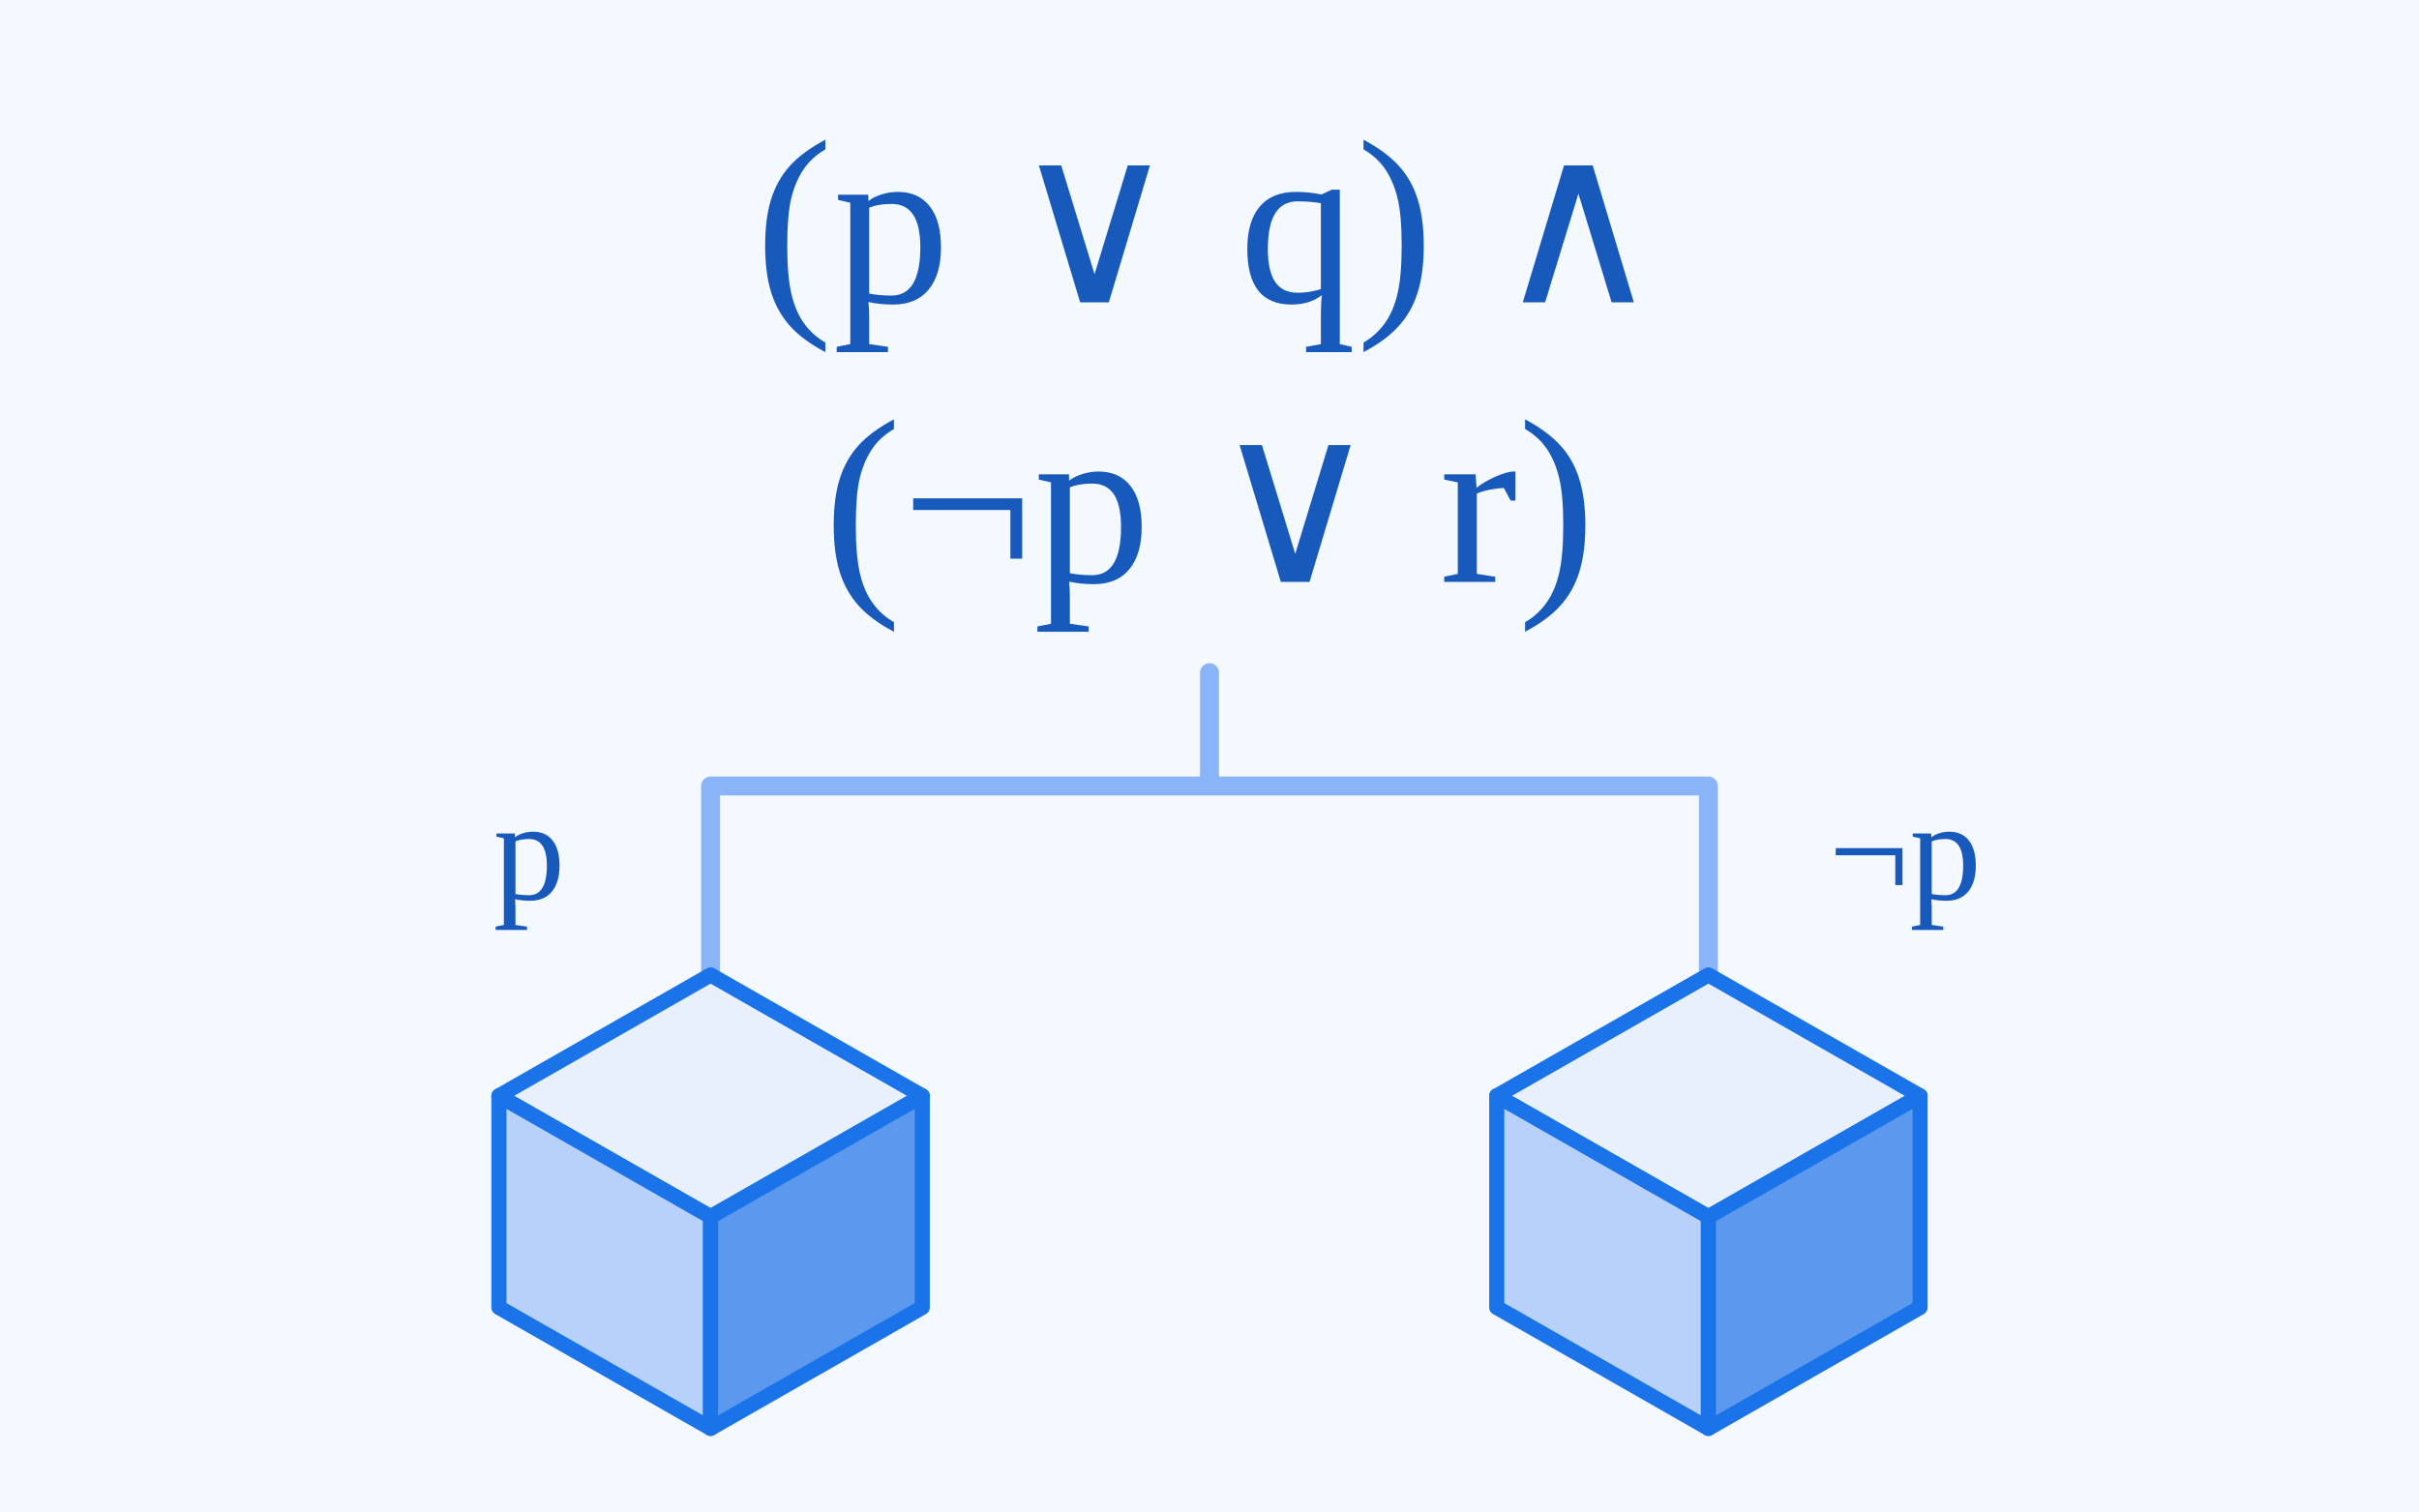
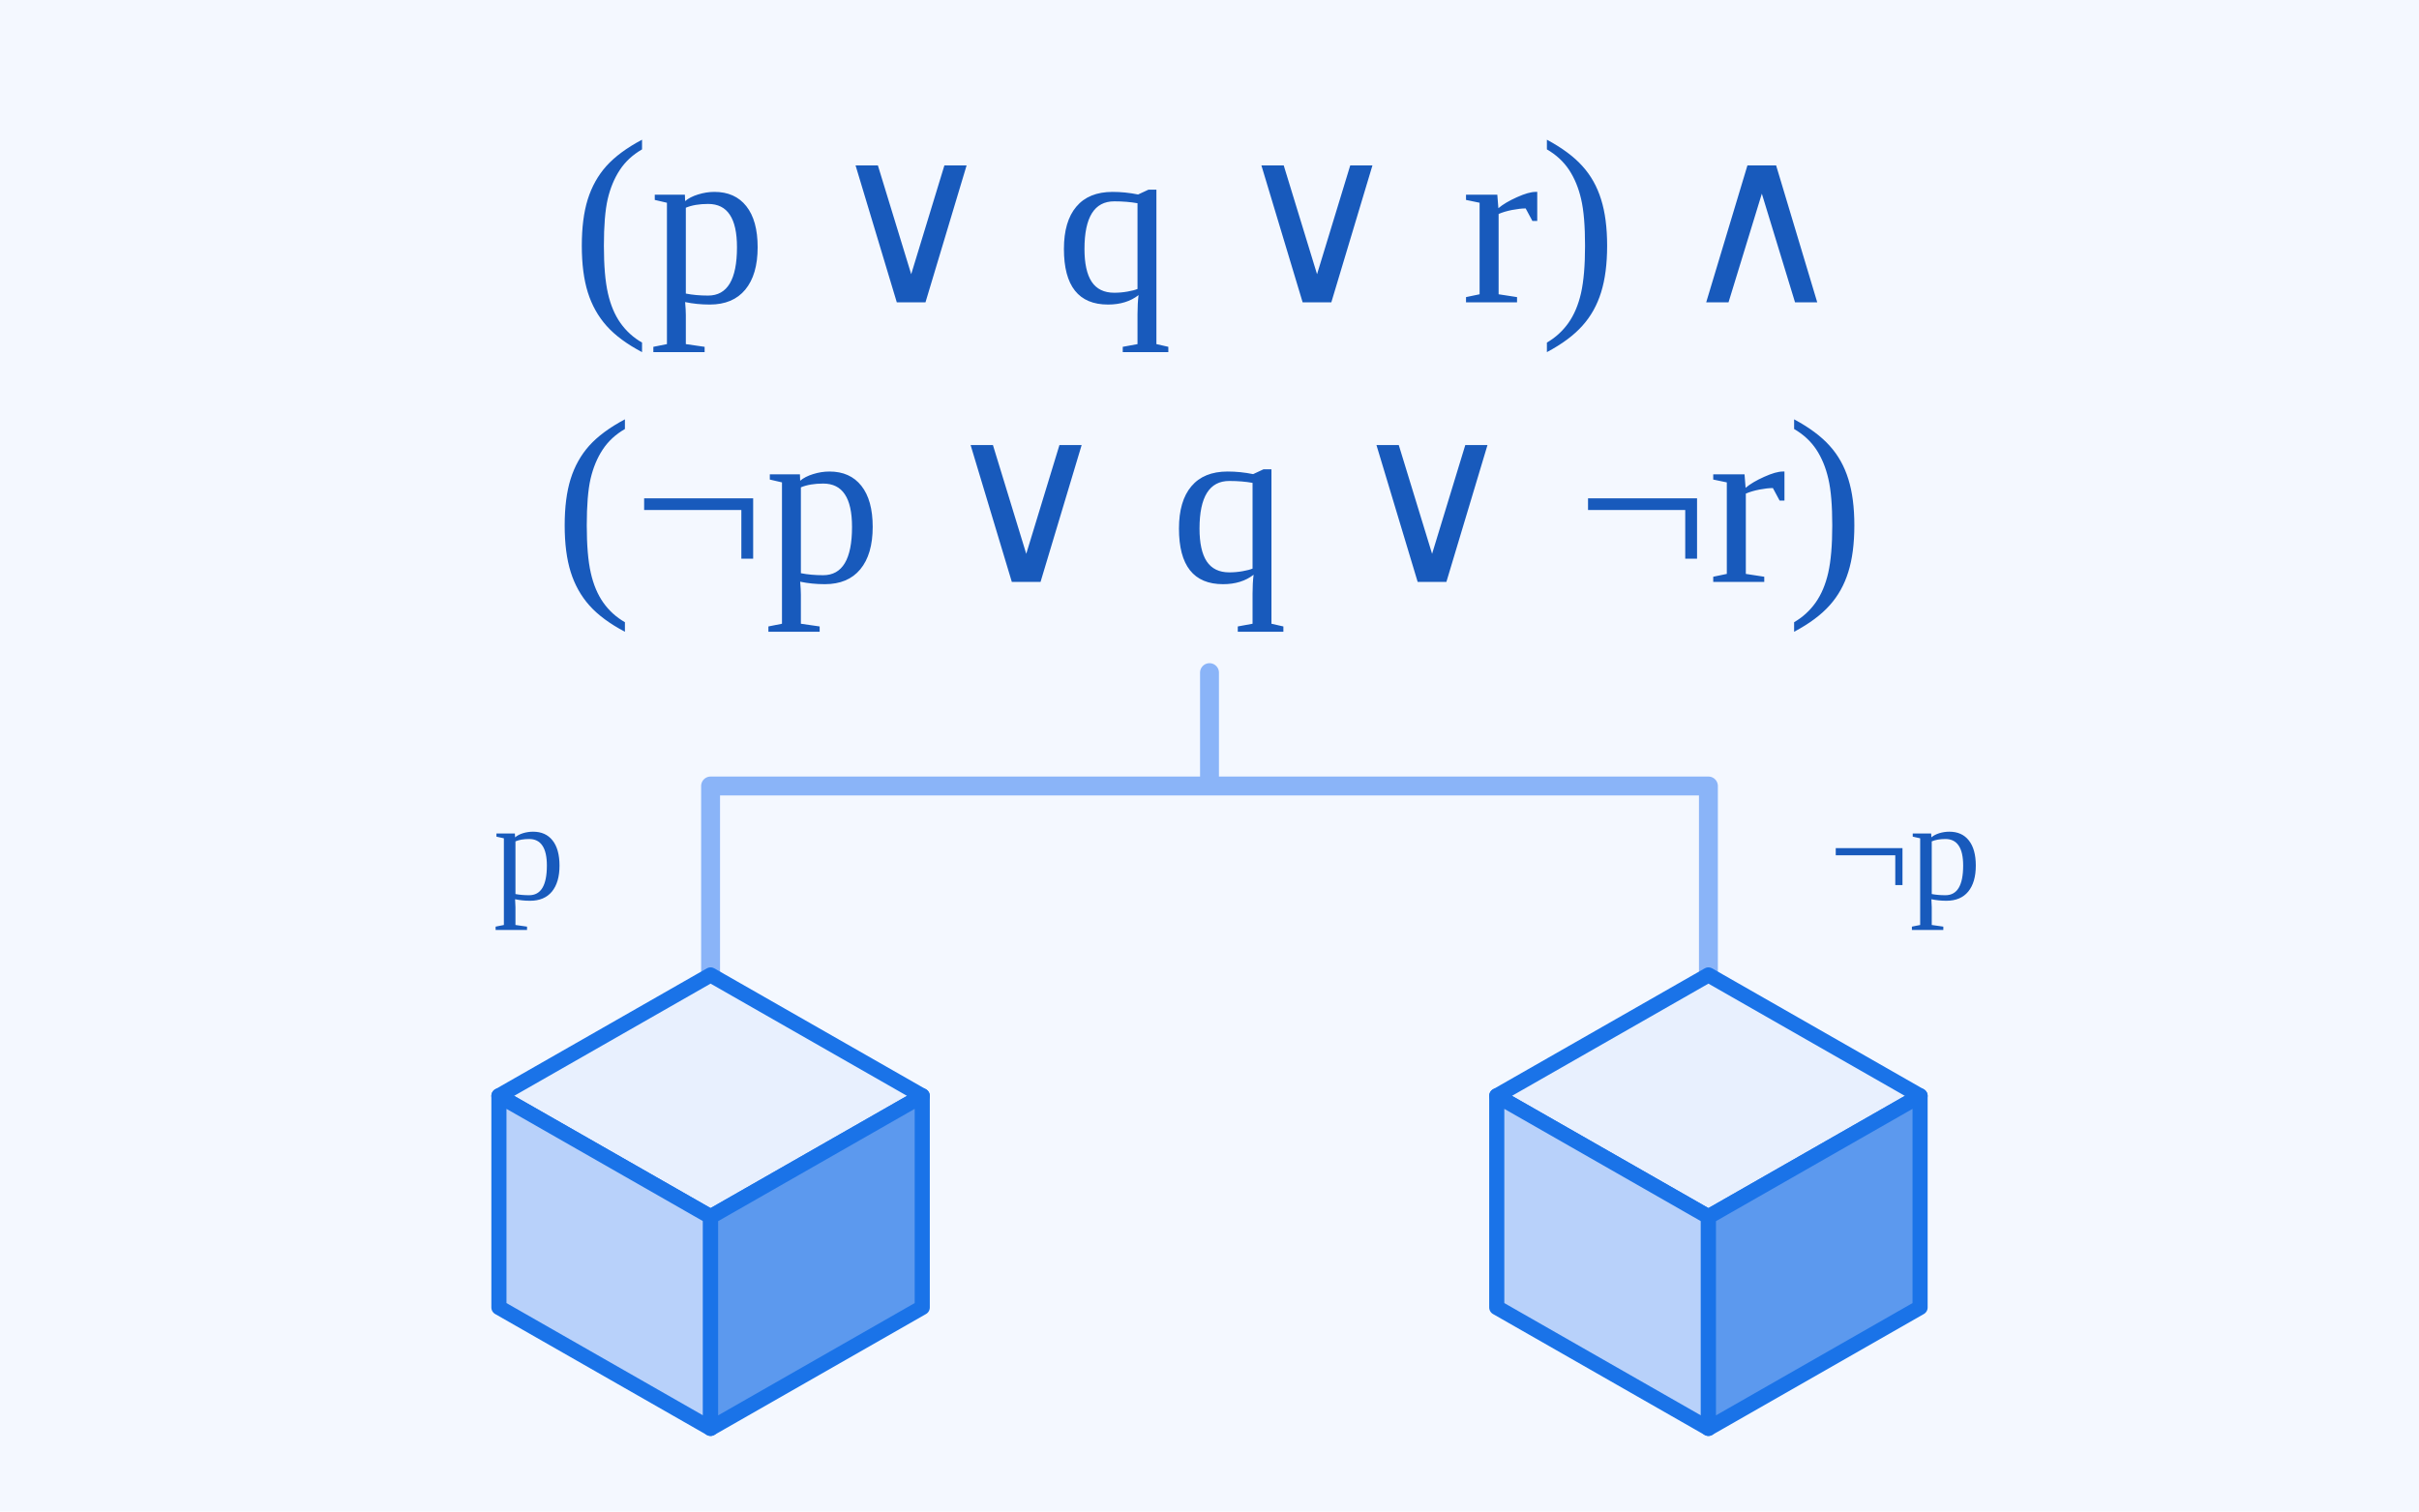
<svg xmlns="http://www.w3.org/2000/svg" viewBox="0 0 320 200">
  <rect width="320" height="200" fill="#f4f8ff" />
  <g fill="#185abc" font-family="Georgia, 'Times New Roman', serif" font-size="31" text-anchor="middle">
-     <text x="160" y="40">(p ∨ q) ∧</text>
-     <text x="160" y="77">(¬p ∨ r)</text>
+     <text x="160" y="40">(p ∨ q ∨ r) ∧</text>
+     <text x="160" y="77">(¬p ∨ q ∨ ¬r)</text>
  </g>
  <g fill="none" stroke="#8ab4f8" stroke-width="2.5" stroke-linecap="round" stroke-linejoin="round">
    <path d="M160 89v15H94v25M160 104h66v25" />
  </g>
  <g fill="#185abc" font-family="Georgia, 'Times New Roman', serif" font-size="19" text-anchor="middle">
    <text x="70" y="119">p</text>
    <text x="252" y="119">¬p</text>
  </g>
  <g stroke="#1a73e8" stroke-width="2" stroke-linejoin="round">
    <path d="m94 129 28 16-28 16-28-16z" fill="#e8f0fe" />
    <path d="m66 145 28 16v28l-28-16z" fill="#b8d1fa" />
    <path d="m94 161 28-16v28l-28 16z" fill="#5c99ee" />
    <path d="m226 129 28 16-28 16-28-16z" fill="#e8f0fe" />
    <path d="m198 145 28 16v28l-28-16z" fill="#b8d1fa" />
    <path d="m226 161 28-16v28l-28 16z" fill="#5c99ee" />
  </g>
</svg>
